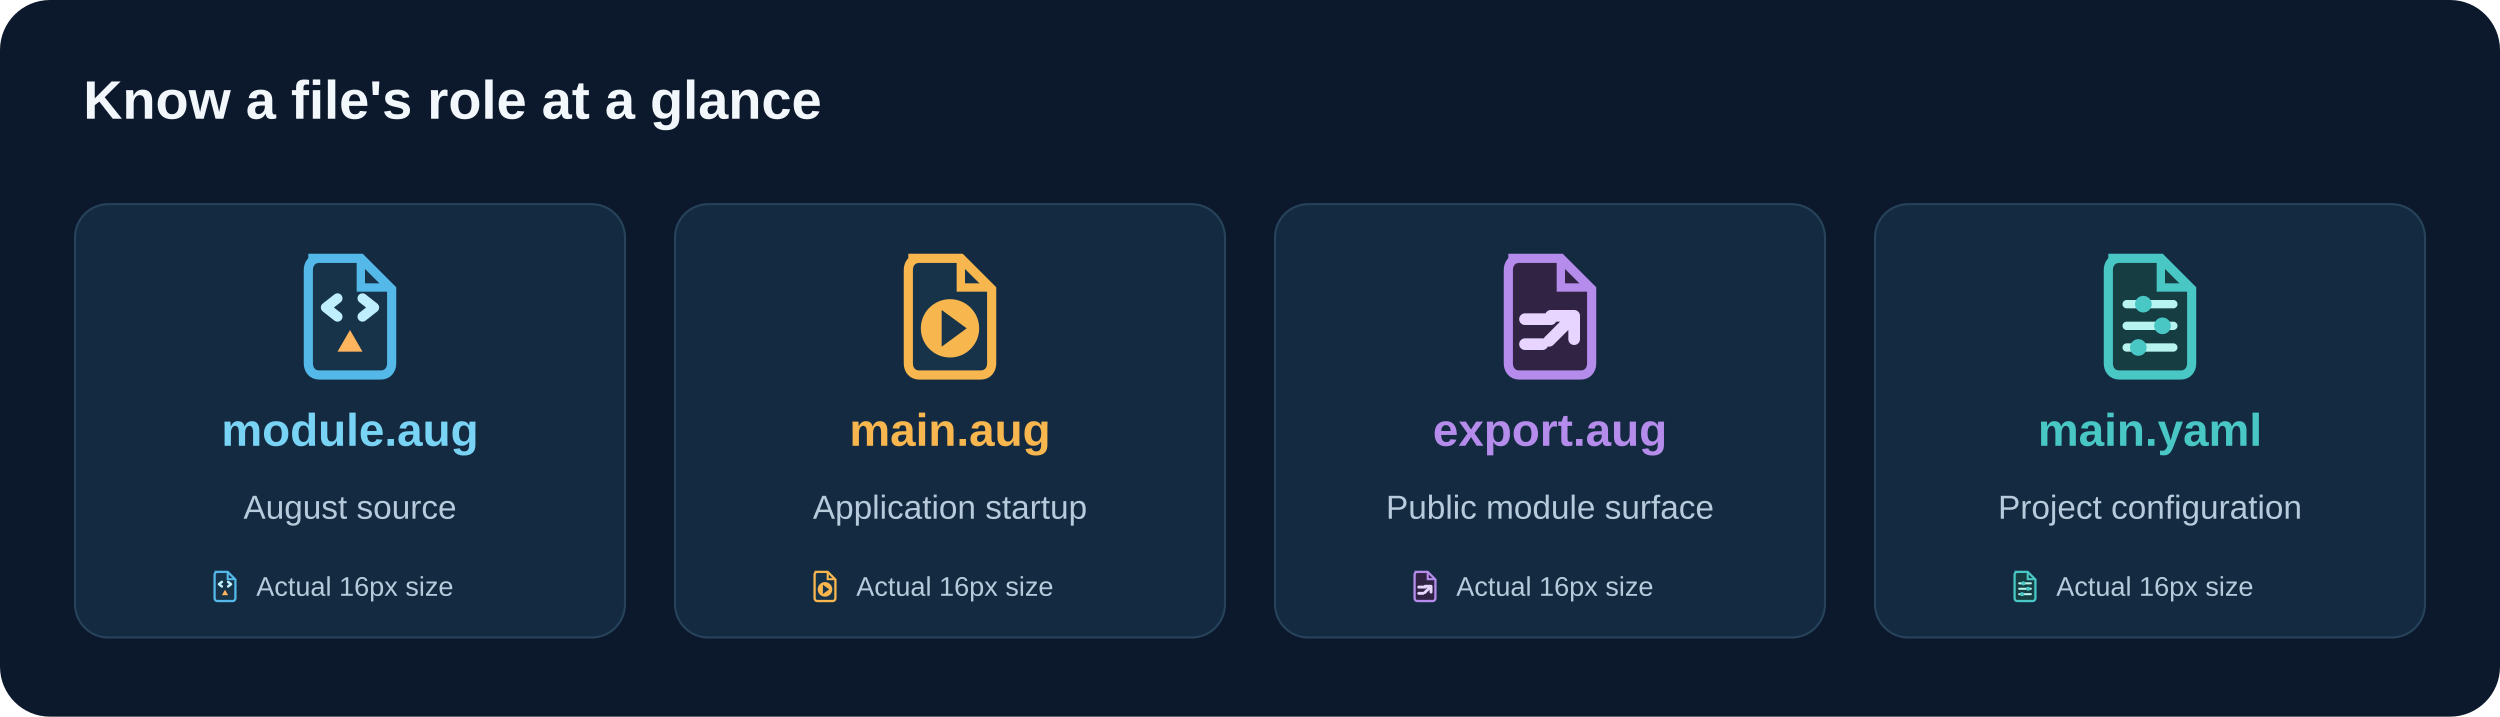
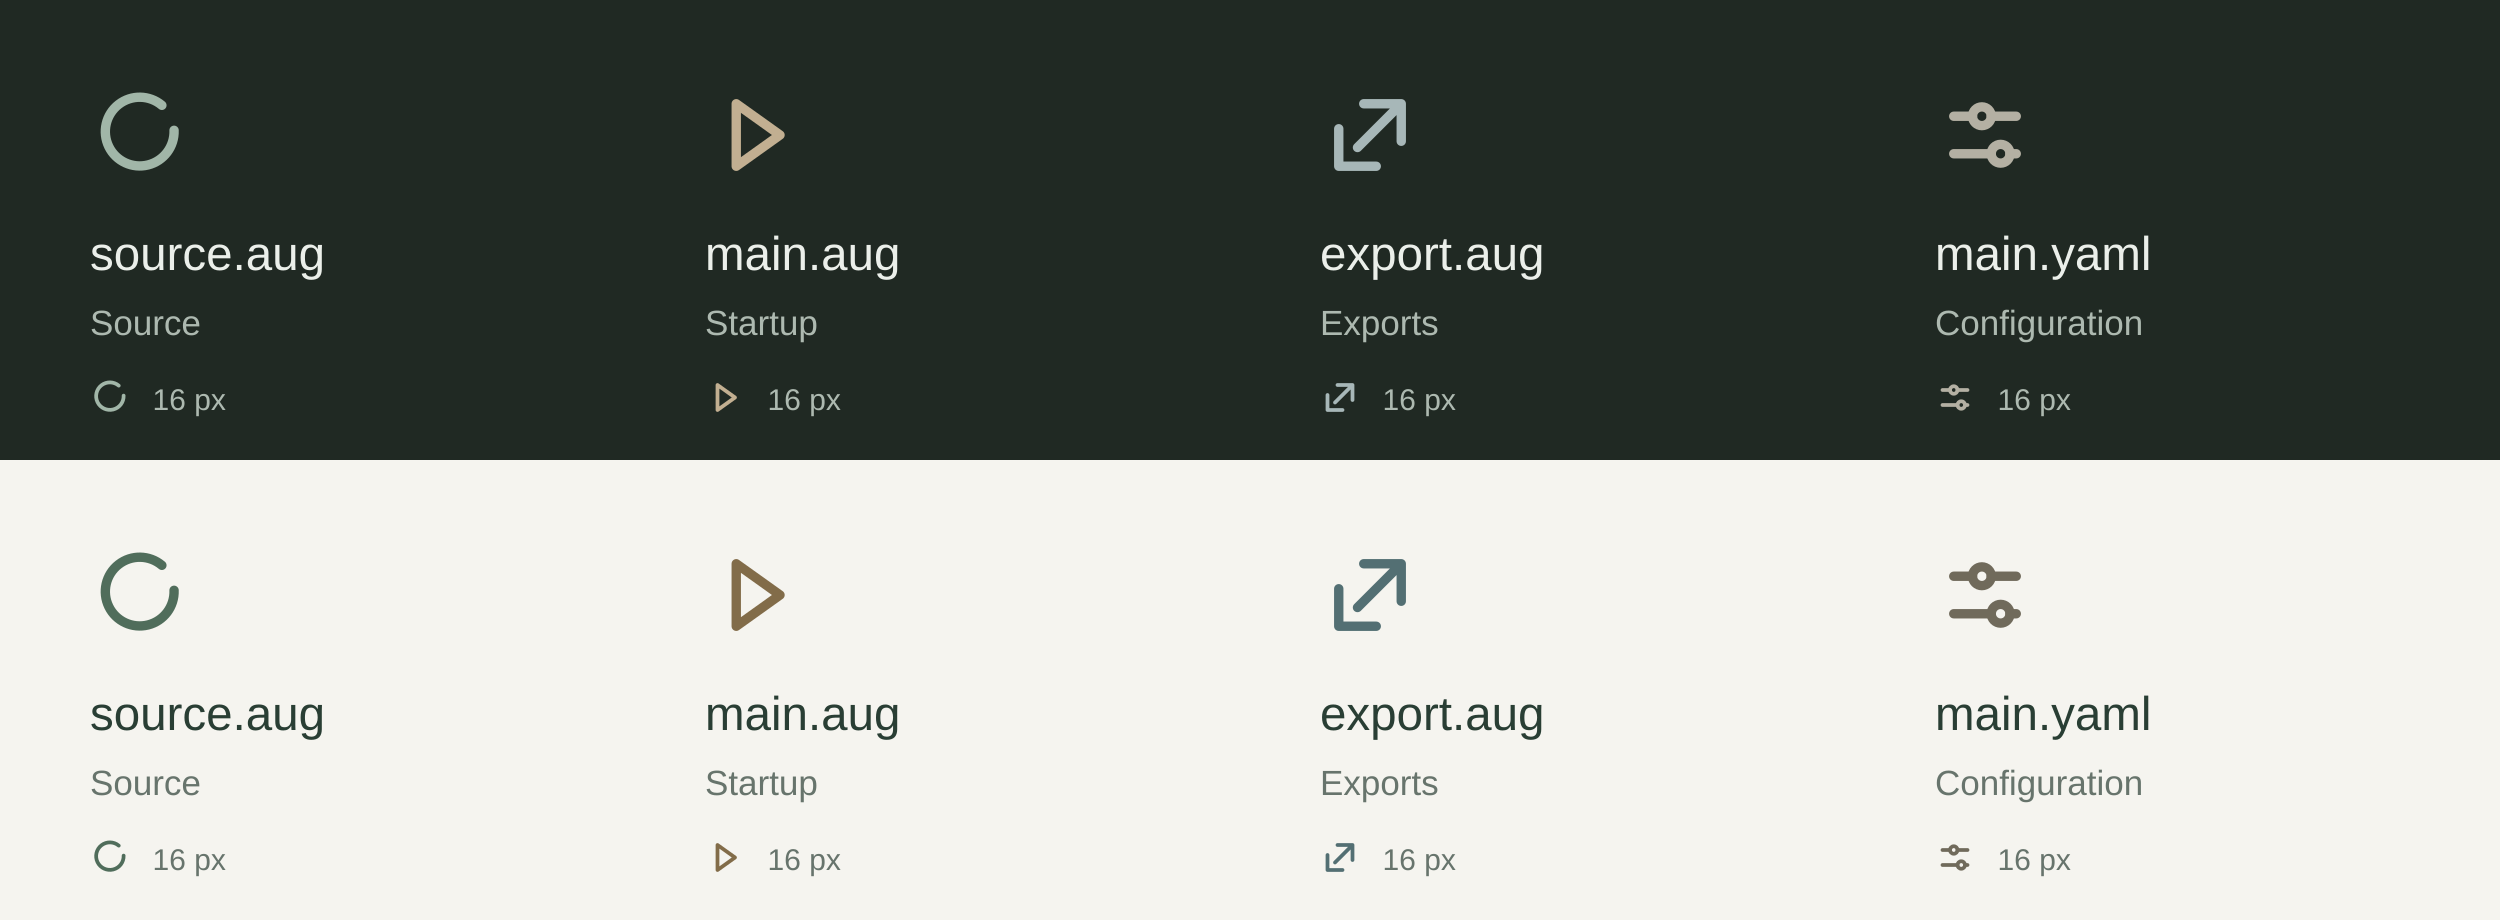
- <svg xmlns="http://www.w3.org/2000/svg" width="1200" height="344" viewBox="0 0 1200 344">
-   <rect width="1200" height="344" rx="24" fill="#0C182B" />
+ <svg xmlns="http://www.w3.org/2000/svg" width="1000" height="368" viewBox="0 0 1000 368">
  <g font-family="Arial, Helvetica, sans-serif">
-     <text x="40" y="57" fill="#F2F7FC" font-size="26" font-weight="700">Know a file's role at a glance</text>
-     <g transform="translate(36 98)">
-       <rect width="264" height="208" rx="16" fill="#132A40" stroke="#26435B" />
-       <g transform="translate(100 20) scale(4)">
-         <path d="M3 1.5h6.3L13 5.2v8.9c0 .8-.5 1.4-1.3 1.4H4.3c-.8 0-1.3-.6-1.3-1.4V2.9c0-.8.5-1.4 1.3-1.4Z" fill="#163349" stroke="#54B9E8" stroke-width="1.1" />
-         <path d="M9.3 1.7V5h3.3" fill="none" stroke="#54B9E8" stroke-width="1" />
-         <path d="m6.5 6.3-1.4 1.1 1.4 1.1m3-2.2 1.4 1.1-1.4 1.1" fill="none" stroke="#BFEFFF" stroke-linecap="round" stroke-linejoin="round" stroke-width="1.2" />
-         <path d="m8 10.1 1.5 2.6h-3L8 10.1Z" fill="#FFB45E" />
+     <rect y="0" width="1000" height="184" fill="#202923" />
+     <g transform="translate(36 32)">
+       <g transform="translate(0 2) scale(2.5)">
+         <g fill="none" stroke="#A1B6A8" color="#A1B6A8" stroke-width="1.5" stroke-linecap="round" stroke-linejoin="round">
+           <path d="M11.5 3.25a5.5 5.5 0 1 0 1.95 4" />
+         </g>
      </g>
-       <text x="132" y="116" text-anchor="middle" fill="#79D3F5" font-size="22" font-weight="700">module.aug</text>
-       <text x="132" y="151" text-anchor="middle" fill="#B7CBDC" font-size="16">August source</text>
-       <g transform="translate(64 175)">
-         <path d="M3 1.5h6.3L13 5.2v8.9c0 .8-.5 1.4-1.3 1.4H4.3c-.8 0-1.3-.6-1.3-1.4V2.9c0-.8.5-1.4 1.3-1.4Z" fill="#163349" stroke="#54B9E8" stroke-width="1.1" />
-         <path d="M9.3 1.7V5h3.3" fill="none" stroke="#54B9E8" stroke-width="1" />
-         <path d="m6.5 6.3-1.4 1.1 1.4 1.1m3-2.2 1.4 1.1-1.4 1.1" fill="none" stroke="#BFEFFF" stroke-linecap="round" stroke-linejoin="round" stroke-width="1.2" />
-         <path d="m8 10.1 1.5 2.6h-3L8 10.1Z" fill="#FFB45E" />
+       <text x="0" y="76" fill="#EBEFEA" font-size="19">source.aug</text>
+       <text x="0" y="102" fill="#ADB9B0" font-size="14">Source</text>
+       <g transform="translate(0 119)">
+         <g fill="none" stroke="#A1B6A8" color="#A1B6A8" stroke-width="1.5" stroke-linecap="round" stroke-linejoin="round">
+           <path d="M11.5 3.25a5.5 5.5 0 1 0 1.95 4" />
+         </g>
      </g>
-       <text x="87" y="188" fill="#B7CBDC" font-size="13">Actual 16px size</text>
+       <text x="25" y="132" fill="#ADB9B0" font-size="12">16 px</text>
    </g>
-     <g transform="translate(324 98)">
-       <rect width="264" height="208" rx="16" fill="#132A40" stroke="#26435B" />
-       <g transform="translate(100 20) scale(4)">
-         <path d="M3 1.5h6.3L13 5.2v8.9c0 .8-.5 1.4-1.3 1.4H4.3c-.8 0-1.3-.6-1.3-1.4V2.9c0-.8.5-1.4 1.3-1.4Z" fill="#163349" stroke="#F8B64F" stroke-width="1.1" />
-         <path d="M9.3 1.7V5h3.3" fill="none" stroke="#F8B64F" stroke-width="1" />
-         <circle cx="8" cy="9.9" r="3.5" fill="#F8B64F" />
-         <path d="m7 7.7 3 2.2-3 2.2V7.7Z" fill="#193348" />
+     <g transform="translate(282 32)">
+       <g transform="translate(0 2) scale(2.5)">
+         <g fill="none" stroke="#C2AF91" color="#C2AF91" stroke-width="1.5" stroke-linecap="round" stroke-linejoin="round">
+           <path d="m5 3 7 5-7 5Z" />
+         </g>
      </g>
-       <text x="132" y="116" text-anchor="middle" fill="#F8B64F" font-size="22" font-weight="700">main.aug</text>
-       <text x="132" y="151" text-anchor="middle" fill="#B7CBDC" font-size="16">Application startup</text>
-       <g transform="translate(64 175)">
-         <path d="M3 1.5h6.3L13 5.2v8.9c0 .8-.5 1.4-1.3 1.4H4.3c-.8 0-1.3-.6-1.3-1.4V2.9c0-.8.5-1.4 1.3-1.4Z" fill="#163349" stroke="#F8B64F" stroke-width="1.1" />
-         <path d="M9.3 1.7V5h3.3" fill="none" stroke="#F8B64F" stroke-width="1" />
-         <circle cx="8" cy="9.9" r="3.5" fill="#F8B64F" />
-         <path d="m7 7.7 3 2.2-3 2.2V7.7Z" fill="#193348" />
+       <text x="0" y="76" fill="#EBEFEA" font-size="19">main.aug</text>
+       <text x="0" y="102" fill="#ADB9B0" font-size="14">Startup</text>
+       <g transform="translate(0 119)">
+         <g fill="none" stroke="#C2AF91" color="#C2AF91" stroke-width="1.5" stroke-linecap="round" stroke-linejoin="round">
+           <path d="m5 3 7 5-7 5Z" />
+         </g>
      </g>
-       <text x="87" y="188" fill="#B7CBDC" font-size="13">Actual 16px size</text>
+       <text x="25" y="132" fill="#ADB9B0" font-size="12">16 px</text>
    </g>
-     <g transform="translate(612 98)">
-       <rect width="264" height="208" rx="16" fill="#132A40" stroke="#26435B" />
-       <g transform="translate(100 20) scale(4)">
-         <path d="M3 1.5h6.3L13 5.2v8.9c0 .8-.5 1.4-1.3 1.4H4.3c-.8 0-1.3-.6-1.3-1.4V2.9c0-.8.5-1.4 1.3-1.4Z" fill="#302344" stroke="#B58CEB" stroke-width="1.1" />
-         <path d="M9.3 1.7V5h3.3" fill="none" stroke="#B58CEB" stroke-width="1" />
-         <path d="M5 11.8h2.1m-2.1-3h3.1m-.2 2.6 3-3m-2.8 0h2.8v2.8" fill="none" stroke="#E7D5FF" stroke-linecap="round" stroke-linejoin="round" stroke-width="1.4" />
+     <g transform="translate(528 32)">
+       <g transform="translate(0 2) scale(2.5)">
+         <g fill="none" stroke="#A7B7B8" color="#A7B7B8" stroke-width="1.5" stroke-linecap="round" stroke-linejoin="round">
+           <path d="M3 7v6h6M7 3h6v6M6 10l7-7" />
+         </g>
      </g>
-       <text x="132" y="116" text-anchor="middle" fill="#B58CEB" font-size="22" font-weight="700">export.aug</text>
-       <text x="132" y="151" text-anchor="middle" fill="#B7CBDC" font-size="16">Public module surface</text>
-       <g transform="translate(64 175)">
-         <path d="M3 1.5h6.3L13 5.2v8.9c0 .8-.5 1.4-1.3 1.4H4.3c-.8 0-1.3-.6-1.3-1.4V2.9c0-.8.5-1.4 1.3-1.4Z" fill="#302344" stroke="#B58CEB" stroke-width="1.1" />
-         <path d="M9.3 1.7V5h3.3" fill="none" stroke="#B58CEB" stroke-width="1" />
-         <path d="M5 11.8h2.1m-2.1-3h3.1m-.2 2.6 3-3m-2.8 0h2.8v2.8" fill="none" stroke="#E7D5FF" stroke-linecap="round" stroke-linejoin="round" stroke-width="1.4" />
+       <text x="0" y="76" fill="#EBEFEA" font-size="19">export.aug</text>
+       <text x="0" y="102" fill="#ADB9B0" font-size="14">Exports</text>
+       <g transform="translate(0 119)">
+         <g fill="none" stroke="#A7B7B8" color="#A7B7B8" stroke-width="1.5" stroke-linecap="round" stroke-linejoin="round">
+           <path d="M3 7v6h6M7 3h6v6M6 10l7-7" />
+         </g>
      </g>
-       <text x="87" y="188" fill="#B7CBDC" font-size="13">Actual 16px size</text>
+       <text x="25" y="132" fill="#ADB9B0" font-size="12">16 px</text>
    </g>
-     <g transform="translate(900 98)">
-       <rect width="264" height="208" rx="16" fill="#132A40" stroke="#26435B" />
-       <g transform="translate(100 20) scale(4)">
-         <path d="M3 1.5h6.3L13 5.2v8.9c0 .8-.5 1.4-1.3 1.4H4.3c-.8 0-1.3-.6-1.3-1.4V2.9c0-.8.5-1.4 1.3-1.4Z" fill="#153D42" stroke="#48C7C5" stroke-width="1.1" />
-         <path d="M9.3 1.7V5h3.3" fill="none" stroke="#48C7C5" stroke-width="1" />
-         <path d="M5.2 7h5.6M5.2 9.6h5.6m-5.6 2.6h5.6" stroke="#B7F3EF" stroke-linecap="round" stroke-width="1" />
-         <circle cx="7.2" cy="7" r="1" fill="#48C7C5" />
-         <circle cx="9.5" cy="9.6" r="1" fill="#48C7C5" />
-         <circle cx="6.6" cy="12.2" r="1" fill="#48C7C5" />
+     <g transform="translate(774 32)">
+       <g transform="translate(0 2) scale(2.5)">
+         <g fill="none" stroke="#B4B0A3" color="#B4B0A3" stroke-width="1.5" stroke-linecap="round" stroke-linejoin="round">
+           <path d="M3 5h3m3 0h4M3 11h6m3 0h1" />
+           <circle cx="7.5" cy="5" r="1.5" />
+           <circle cx="10.5" cy="11" r="1.5" />
+         </g>
      </g>
-       <text x="132" y="116" text-anchor="middle" fill="#48C7C5" font-size="22" font-weight="700">main.yaml</text>
-       <text x="132" y="151" text-anchor="middle" fill="#B7CBDC" font-size="16">Project configuration</text>
-       <g transform="translate(64 175)">
-         <path d="M3 1.5h6.3L13 5.2v8.9c0 .8-.5 1.4-1.3 1.4H4.3c-.8 0-1.3-.6-1.3-1.4V2.9c0-.8.5-1.4 1.3-1.4Z" fill="#153D42" stroke="#48C7C5" stroke-width="1.1" />
-         <path d="M9.3 1.7V5h3.3" fill="none" stroke="#48C7C5" stroke-width="1" />
-         <path d="M5.2 7h5.6M5.2 9.6h5.6m-5.6 2.6h5.6" stroke="#B7F3EF" stroke-linecap="round" stroke-width="1" />
-         <circle cx="7.2" cy="7" r="1" fill="#48C7C5" />
-         <circle cx="9.5" cy="9.6" r="1" fill="#48C7C5" />
-         <circle cx="6.6" cy="12.2" r="1" fill="#48C7C5" />
+       <text x="0" y="76" fill="#EBEFEA" font-size="19">main.yaml</text>
+       <text x="0" y="102" fill="#ADB9B0" font-size="14">Configuration</text>
+       <g transform="translate(0 119)">
+         <g fill="none" stroke="#B4B0A3" color="#B4B0A3" stroke-width="1.5" stroke-linecap="round" stroke-linejoin="round">
+           <path d="M3 5h3m3 0h4M3 11h6m3 0h1" />
+           <circle cx="7.5" cy="5" r="1.5" />
+           <circle cx="10.5" cy="11" r="1.5" />
+         </g>
      </g>
-       <text x="87" y="188" fill="#B7CBDC" font-size="13">Actual 16px size</text>
+       <text x="25" y="132" fill="#ADB9B0" font-size="12">16 px</text>
+     </g>
+     <rect y="184" width="1000" height="184" fill="#F5F4EF" />
+     <g transform="translate(36 216)">
+       <g transform="translate(0 2) scale(2.5)">
+         <g fill="none" stroke="#506D5B" color="#506D5B" stroke-width="1.5" stroke-linecap="round" stroke-linejoin="round">
+           <path d="M11.5 3.25a5.5 5.5 0 1 0 1.95 4" />
+         </g>
+       </g>
+       <text x="0" y="76" fill="#293E34" font-size="19">source.aug</text>
+       <text x="0" y="102" fill="#67746C" font-size="14">Source</text>
+       <g transform="translate(0 119)">
+         <g fill="none" stroke="#506D5B" color="#506D5B" stroke-width="1.5" stroke-linecap="round" stroke-linejoin="round">
+           <path d="M11.5 3.25a5.5 5.5 0 1 0 1.95 4" />
+         </g>
+       </g>
+       <text x="25" y="132" fill="#67746C" font-size="12">16 px</text>
+     </g>
+     <g transform="translate(282 216)">
+       <g transform="translate(0 2) scale(2.5)">
+         <g fill="none" stroke="#826C49" color="#826C49" stroke-width="1.5" stroke-linecap="round" stroke-linejoin="round">
+           <path d="m5 3 7 5-7 5Z" />
+         </g>
+       </g>
+       <text x="0" y="76" fill="#293E34" font-size="19">main.aug</text>
+       <text x="0" y="102" fill="#67746C" font-size="14">Startup</text>
+       <g transform="translate(0 119)">
+         <g fill="none" stroke="#826C49" color="#826C49" stroke-width="1.5" stroke-linecap="round" stroke-linejoin="round">
+           <path d="m5 3 7 5-7 5Z" />
+         </g>
+       </g>
+       <text x="25" y="132" fill="#67746C" font-size="12">16 px</text>
+     </g>
+     <g transform="translate(528 216)">
+       <g transform="translate(0 2) scale(2.5)">
+         <g fill="none" stroke="#536F73" color="#536F73" stroke-width="1.5" stroke-linecap="round" stroke-linejoin="round">
+           <path d="M3 7v6h6M7 3h6v6M6 10l7-7" />
+         </g>
+       </g>
+       <text x="0" y="76" fill="#293E34" font-size="19">export.aug</text>
+       <text x="0" y="102" fill="#67746C" font-size="14">Exports</text>
+       <g transform="translate(0 119)">
+         <g fill="none" stroke="#536F73" color="#536F73" stroke-width="1.5" stroke-linecap="round" stroke-linejoin="round">
+           <path d="M3 7v6h6M7 3h6v6M6 10l7-7" />
+         </g>
+       </g>
+       <text x="25" y="132" fill="#67746C" font-size="12">16 px</text>
+     </g>
+     <g transform="translate(774 216)">
+       <g transform="translate(0 2) scale(2.5)">
+         <g fill="none" stroke="#706A5B" color="#706A5B" stroke-width="1.5" stroke-linecap="round" stroke-linejoin="round">
+           <path d="M3 5h3m3 0h4M3 11h6m3 0h1" />
+           <circle cx="7.5" cy="5" r="1.5" />
+           <circle cx="10.5" cy="11" r="1.5" />
+         </g>
+       </g>
+       <text x="0" y="76" fill="#293E34" font-size="19">main.yaml</text>
+       <text x="0" y="102" fill="#67746C" font-size="14">Configuration</text>
+       <g transform="translate(0 119)">
+         <g fill="none" stroke="#706A5B" color="#706A5B" stroke-width="1.5" stroke-linecap="round" stroke-linejoin="round">
+           <path d="M3 5h3m3 0h4M3 11h6m3 0h1" />
+           <circle cx="7.5" cy="5" r="1.5" />
+           <circle cx="10.5" cy="11" r="1.5" />
+         </g>
+       </g>
+       <text x="25" y="132" fill="#67746C" font-size="12">16 px</text>
    </g>
  </g>
</svg>
